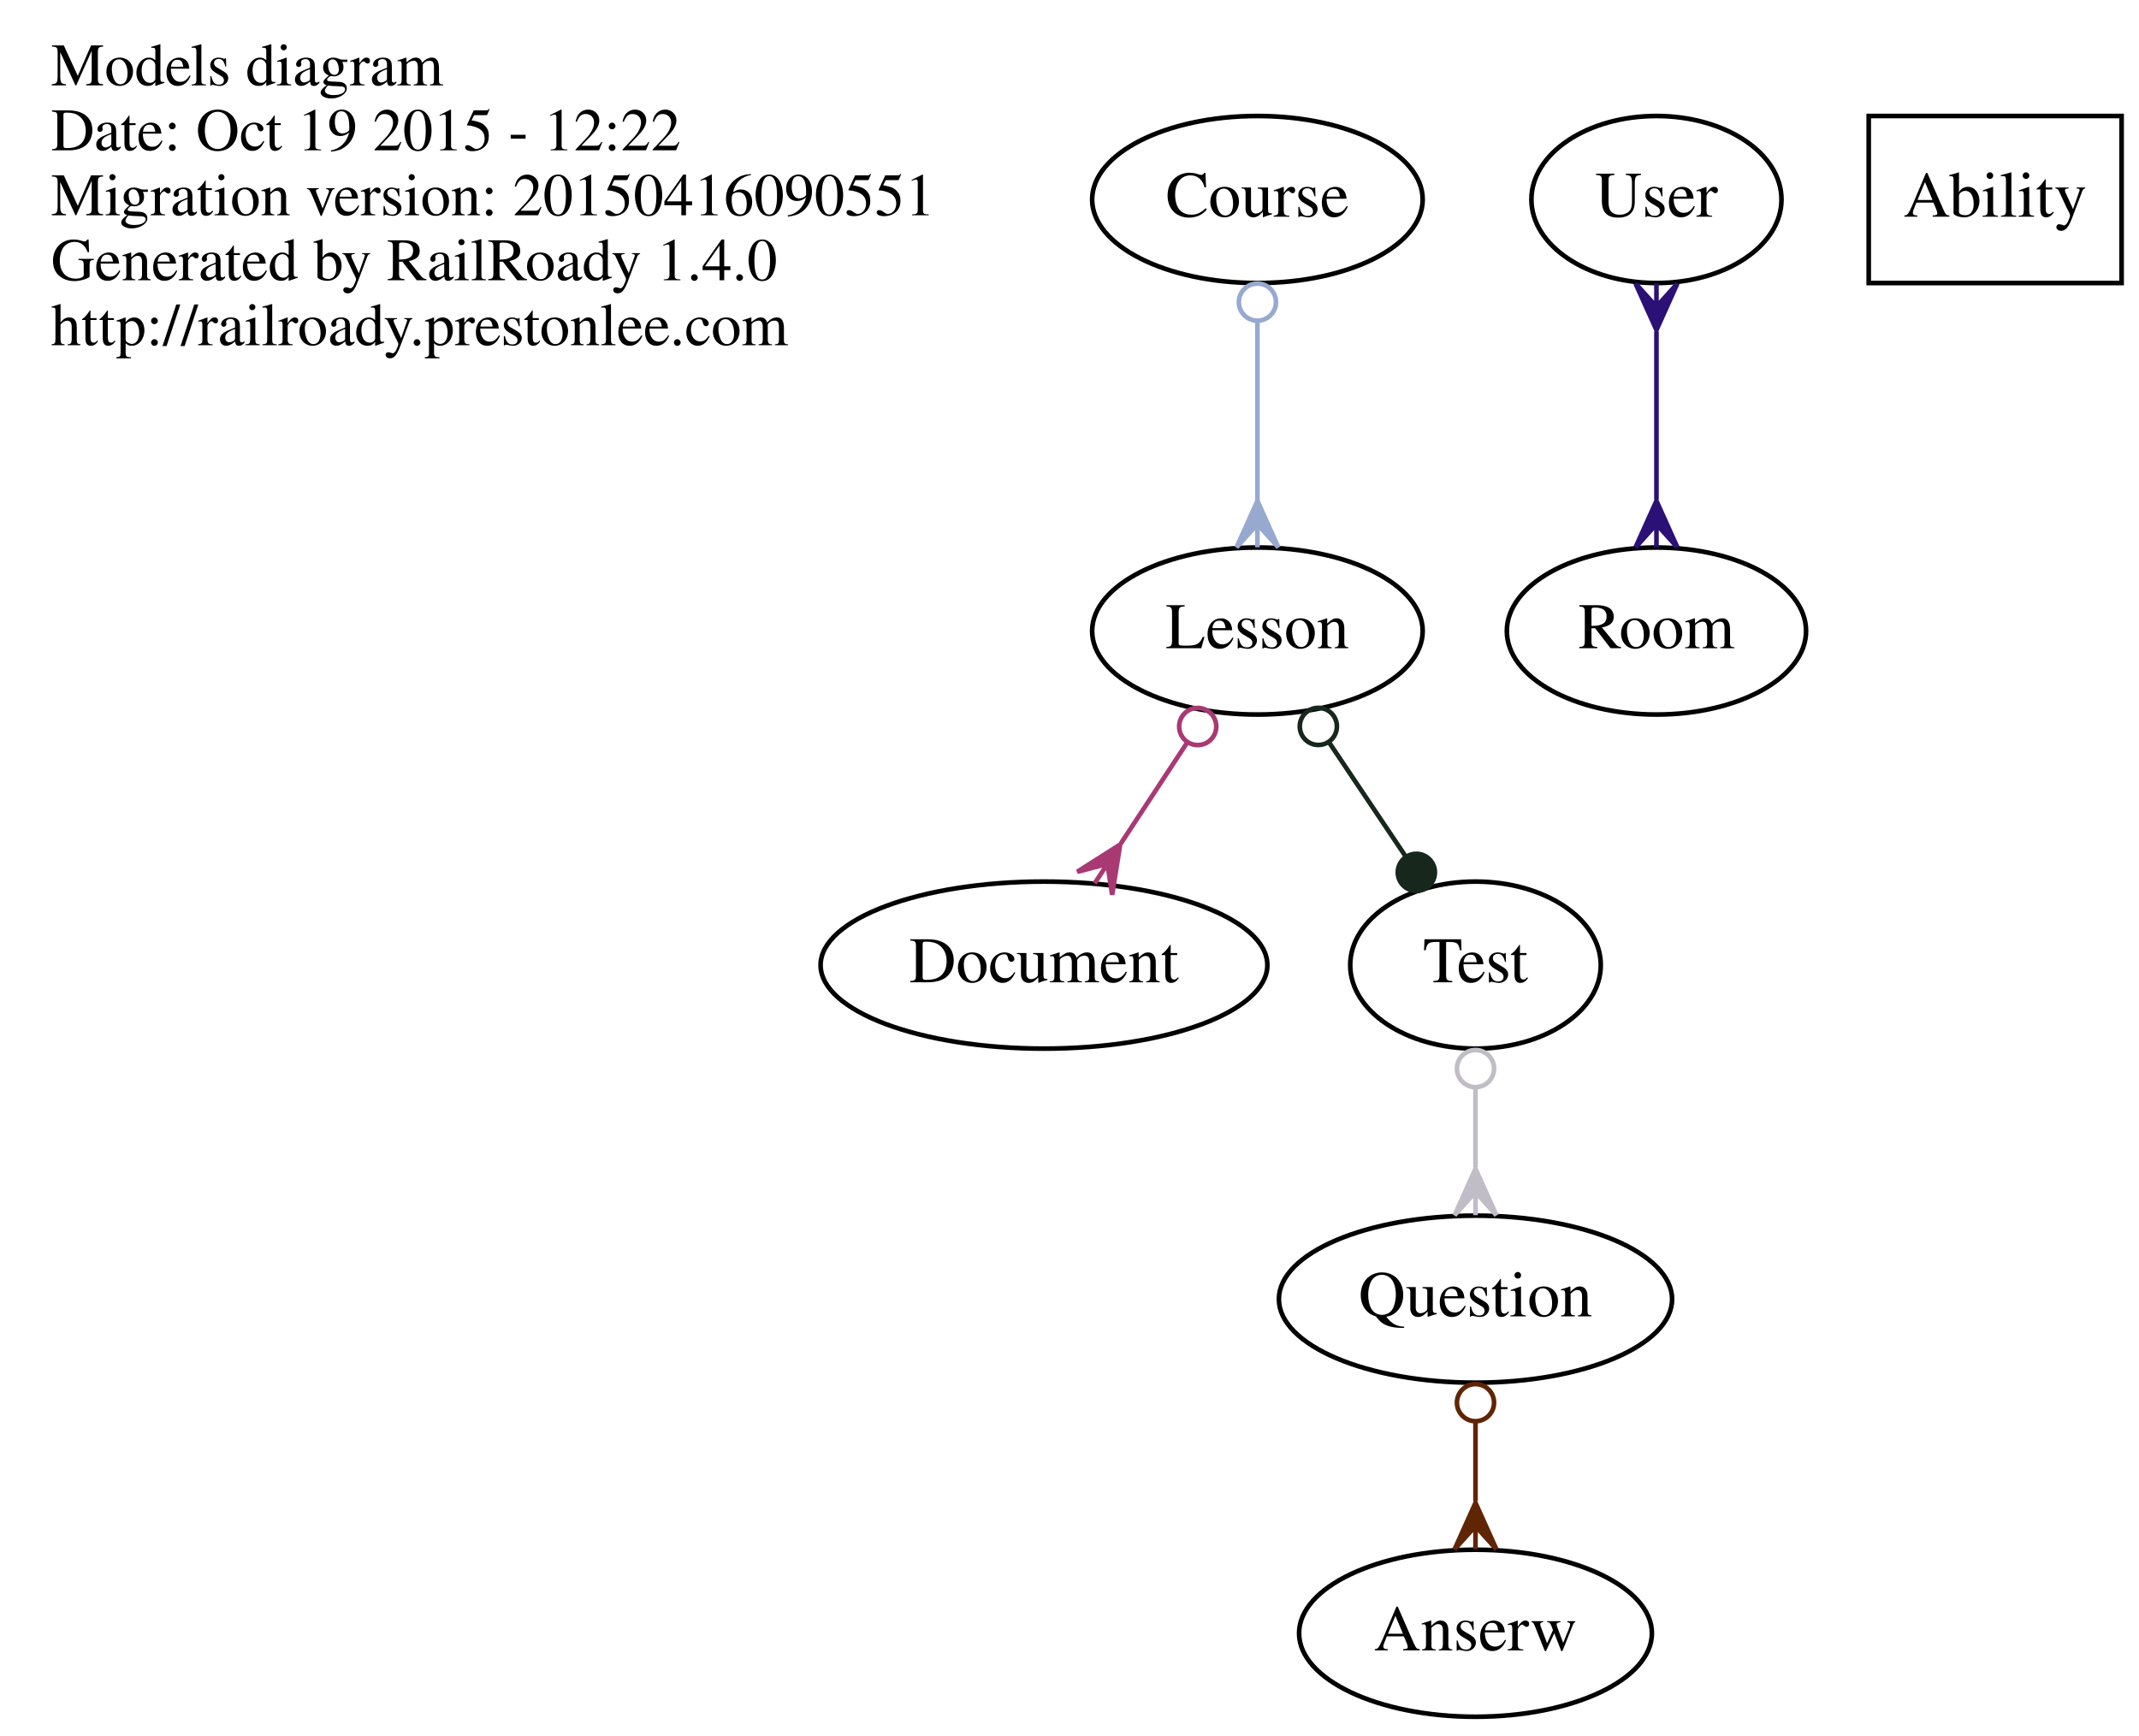
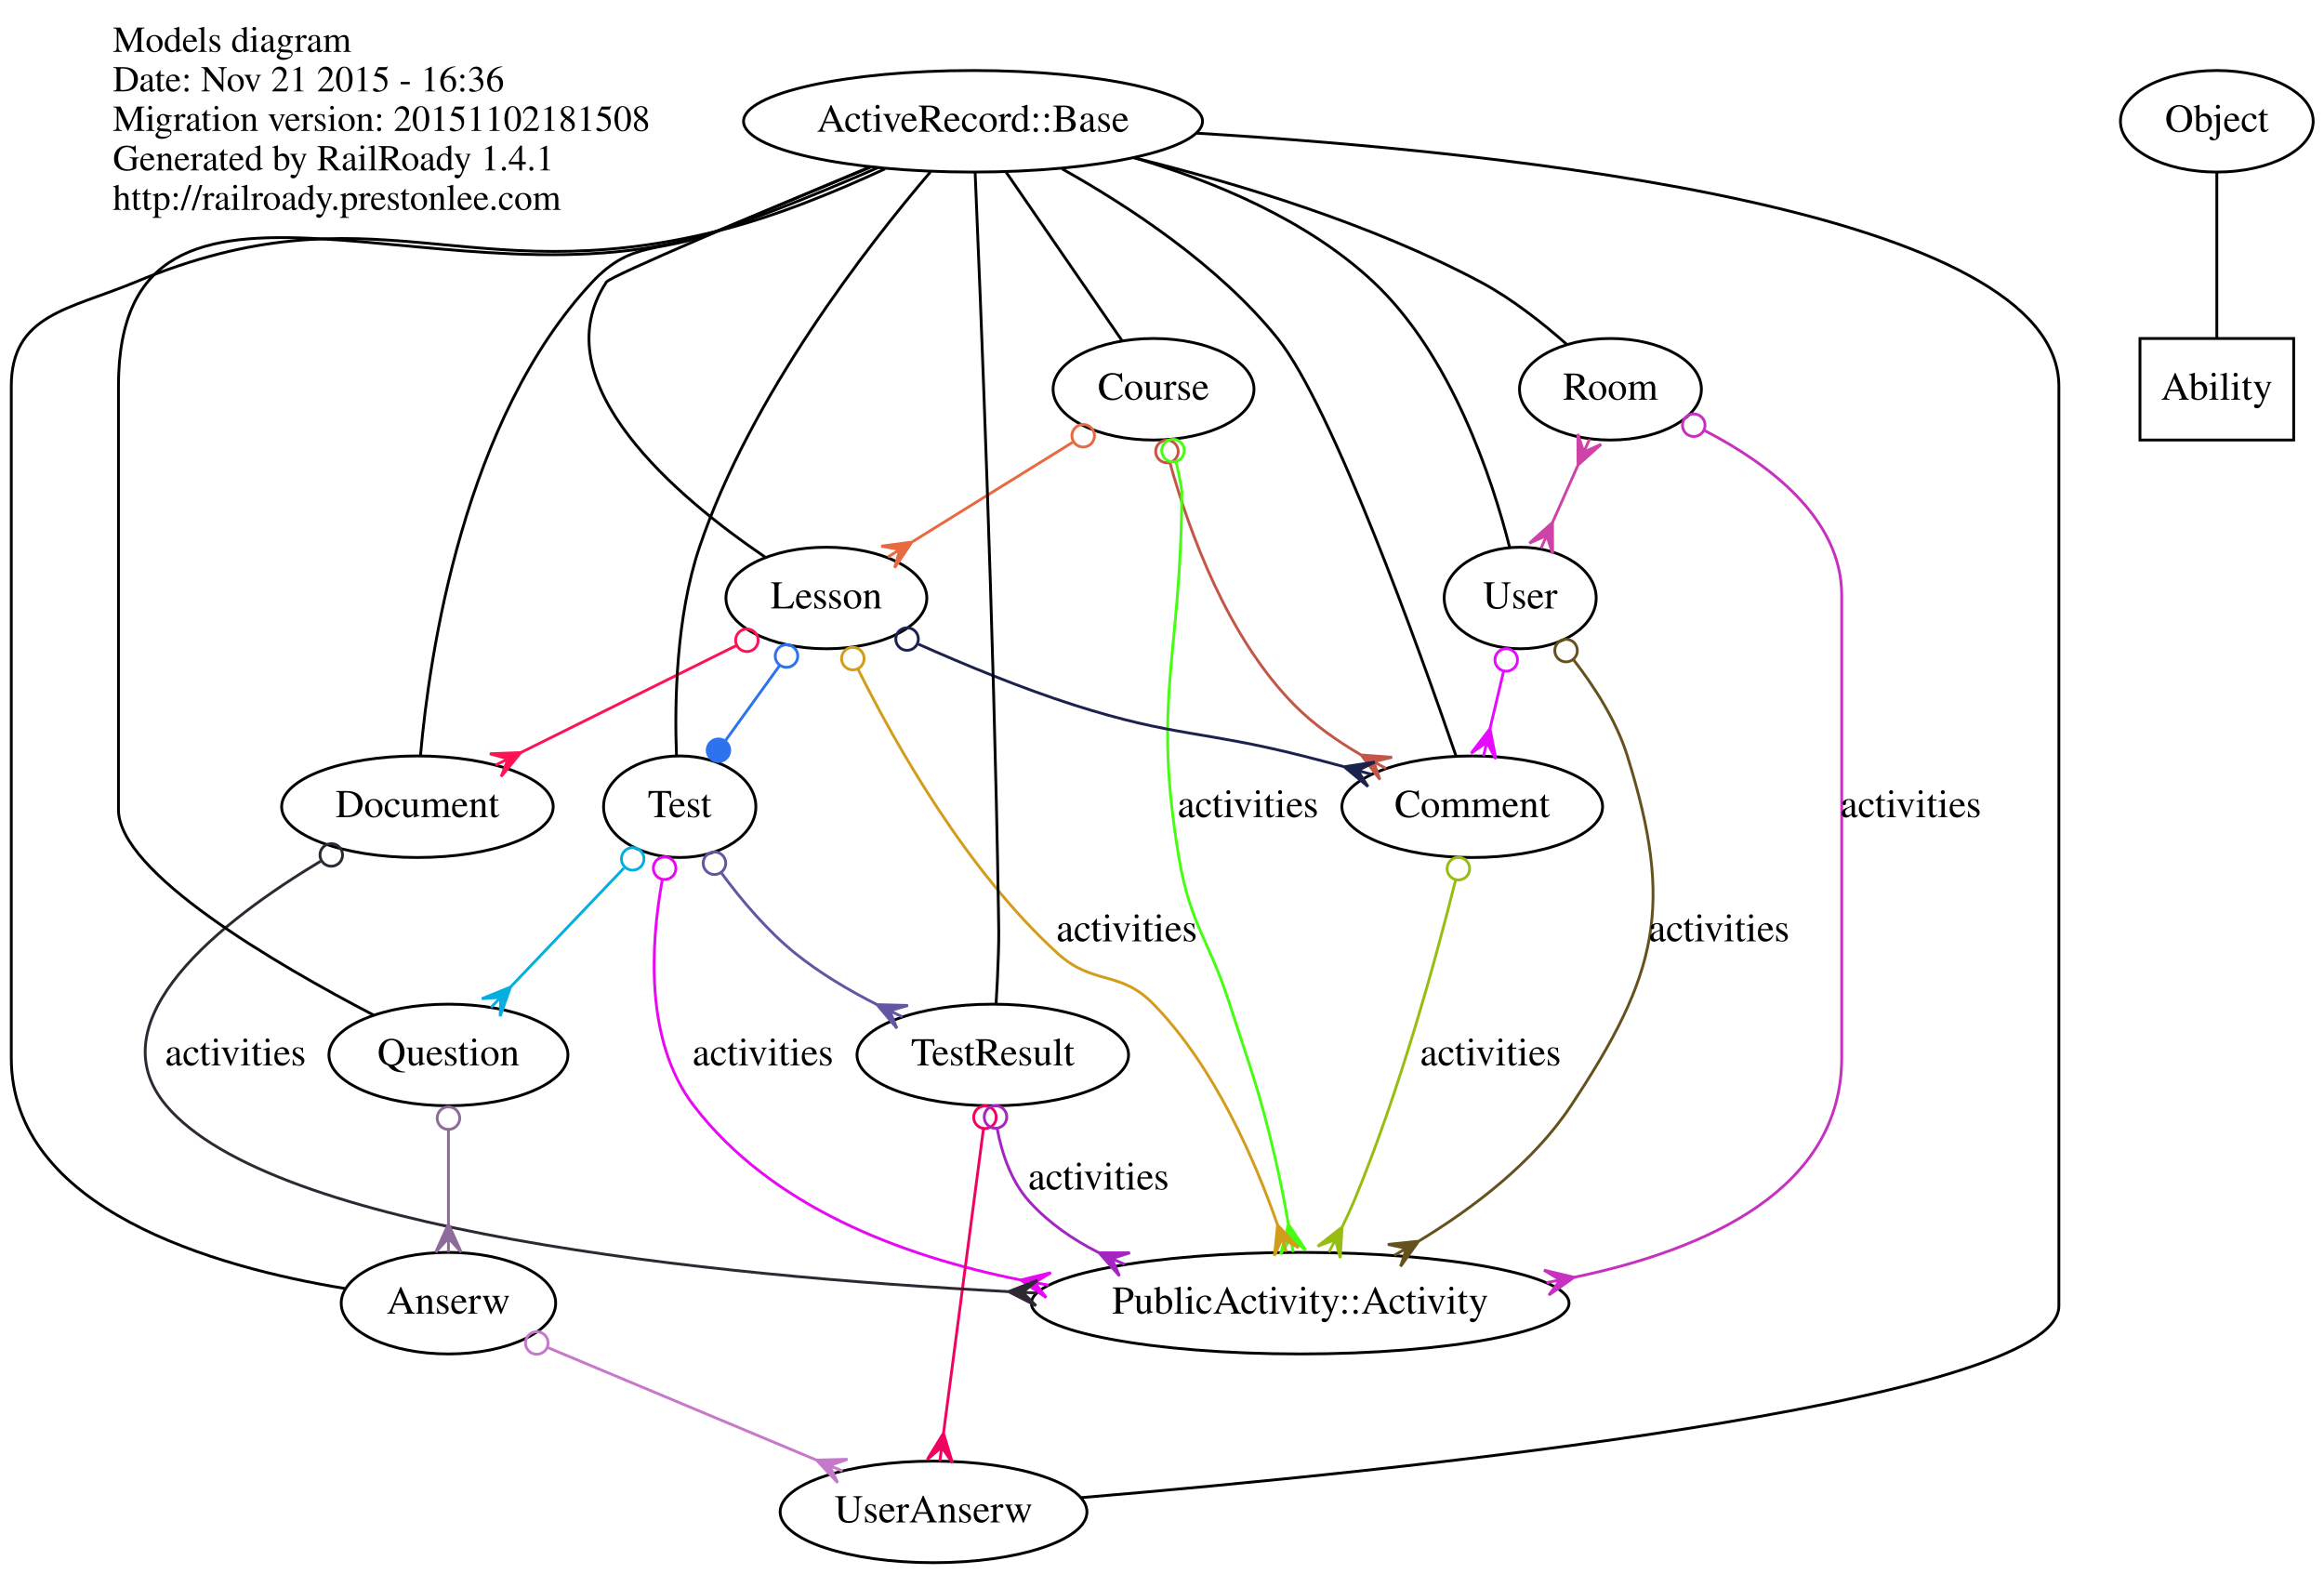
- <svg xmlns="http://www.w3.org/2000/svg" width="461pt" height="374pt" viewBox="0.00 0.00 461.00 374.00">
-   <g id="graph0" class="graph" transform="scale(1 1) rotate(0) translate(4 370)">
-     <polygon fill="none" stroke="none" points="-4,4 -4,-370 457,-370 457,4 -4,4" />
+ <svg xmlns="http://www.w3.org/2000/svg" width="824pt" height="558pt" viewBox="0.00 0.00 824.00 558.00">
+   <g id="graph0" class="graph" transform="scale(1 1) rotate(0) translate(4 554)">
+     <polygon fill="none" stroke="none" points="-4,4 -4,-554 820,-554 820,4 -4,4" />
    <g id="node1" class="node">
-       <text text-anchor="start" x="7" y="-351.6" font-family="Times,serif" font-size="13.00">Models diagram</text>
-       <text text-anchor="start" x="7" y="-337.6" font-family="Times,serif" font-size="13.00">Date: Oct 19 2015 - 12:22</text>
-       <text text-anchor="start" x="7" y="-323.6" font-family="Times,serif" font-size="13.00">Migration version: 20150416090551</text>
-       <text text-anchor="start" x="7" y="-309.6" font-family="Times,serif" font-size="13.00">Generated by RailRoady 1.4.0</text>
-       <text text-anchor="start" x="7" y="-295.6" font-family="Times,serif" font-size="13.00">http://railroady.prestonlee.com</text>
+       <text text-anchor="start" x="36" y="-535.6" font-family="Times,serif" font-size="13.00">Models diagram</text>
+       <text text-anchor="start" x="36" y="-521.6" font-family="Times,serif" font-size="13.00">Date: Nov 21 2015 - 16:36</text>
+       <text text-anchor="start" x="36" y="-507.6" font-family="Times,serif" font-size="13.00">Migration version: 20151102181508</text>
+       <text text-anchor="start" x="36" y="-493.6" font-family="Times,serif" font-size="13.00">Generated by RailRoady 1.4.1</text>
+       <text text-anchor="start" x="36" y="-479.6" font-family="Times,serif" font-size="13.00">http://railroady.prestonlee.com</text>
    </g>
    <g id="node2" class="node">
-       <ellipse fill="none" stroke="black" cx="314" cy="-90" rx="42.37" ry="18" />
-       <text text-anchor="middle" x="314" y="-86.3" font-family="Times,serif" font-size="14.00">Question</text>
+       <ellipse fill="none" stroke="black" cx="237" cy="-268" rx="27" ry="18" />
+       <text text-anchor="middle" x="237" y="-264.3" font-family="Times,serif" font-size="14.00">Test</text>
+     </g>
+     <g id="node5" class="node">
+       <ellipse fill="none" stroke="black" cx="348" cy="-180" rx="48.144" ry="18" />
+       <text text-anchor="middle" x="348" y="-176.3" font-family="Times,serif" font-size="14.00">TestResult</text>
+     </g>
+     <g id="edge3" class="edge">
+       <path fill="none" stroke="#6456a2" d="M251.798,-244.494C258.903,-234.874 268.038,-224.034 278,-216 286.664,-209.013 296.952,-202.913 306.936,-197.849" />
+       <ellipse fill="none" stroke="#6456a2" cx="249.321" cy="-247.968" rx="4" ry="4" />
+       <polygon fill="#6456a2" stroke="#6456a2" points="306.958,-197.838 317.92,-197.546 311.462,-195.666 315.965,-193.493 315.965,-193.493 315.965,-193.493 311.462,-195.666 314.01,-189.44 306.958,-197.838 306.958,-197.838" />
+     </g>
+     <g id="node10" class="node">
+       <ellipse fill="none" stroke="black" cx="155" cy="-180" rx="42.37" ry="18" />
+       <text text-anchor="middle" x="155" y="-176.3" font-family="Times,serif" font-size="14.00">Question</text>
+     </g>
+     <g id="edge2" class="edge">
+       <path fill="none" stroke="#04afdf" d="M217.21,-246.244C205.095,-233.538 189.57,-217.257 177.061,-204.137" />
+       <ellipse fill="none" stroke="#04afdf" cx="220.33" cy="-249.516" rx="4" ry="4" />
+       <polygon fill="#04afdf" stroke="#04afdf" points="176.993,-204.066 173.349,-193.723 173.543,-200.447 170.092,-196.829 170.092,-196.829 170.092,-196.829 173.543,-200.447 166.835,-199.934 176.993,-204.066 176.993,-204.066" />
+     </g>
+     <g id="node14" class="node">
+       <ellipse fill="none" stroke="black" cx="457" cy="-92" rx="95.312" ry="18" />
+       <text text-anchor="middle" x="457" y="-88.3" font-family="Times,serif" font-size="14.00">PublicActivity::Activity</text>
+     </g>
+     <g id="edge1" class="edge">
+       <path fill="none" stroke="#e808f4" d="M230.825,-242.129C226.633,-218.972 224.599,-184.705 242,-162 269.377,-126.278 315.44,-108.719 357.923,-100.216" />
+       <ellipse fill="none" stroke="#e808f4" cx="231.645" cy="-246.195" rx="4" ry="4" />
+       <polygon fill="#e808f4" stroke="#e808f4" points="357.942,-100.213 368.595,-102.815 362.858,-99.301 367.774,-98.39 367.774,-98.39 367.774,-98.39 362.858,-99.301 366.954,-93.965 357.942,-100.213 357.942,-100.213" />
+       <text text-anchor="middle" x="266.5" y="-176.3" font-family="Times,serif" font-size="14.00">activities</text>
+     </g>
+     <g id="node3" class="node">
+       <polygon fill="none" stroke="black" points="809.25,-434 754.75,-434 754.75,-398 809.25,-398 809.25,-434" />
+       <text text-anchor="middle" x="782" y="-412.3" font-family="Times,serif" font-size="14.00">Ability</text>
+     </g>
+     <g id="node4" class="node">
+       <ellipse fill="none" stroke="black" cx="405" cy="-416" rx="35.619" ry="18" />
+       <text text-anchor="middle" x="405" y="-412.3" font-family="Times,serif" font-size="14.00">Course</text>
+     </g>
+     <g id="node11" class="node">
+       <ellipse fill="none" stroke="black" cx="289" cy="-342" rx="35.619" ry="18" />
+       <text text-anchor="middle" x="289" y="-338.3" font-family="Times,serif" font-size="14.00">Lesson</text>
+     </g>
+     <g id="edge8" class="edge">
+       <path fill="none" stroke="#e76a40" d="M376.579,-397.359C359.308,-386.64 337.26,-372.955 319.607,-361.998" />
+       <ellipse fill="none" stroke="#e76a40" cx="380.055" cy="-399.517" rx="4" ry="4" />
+       <polygon fill="#e76a40" stroke="#e76a40" points="319.322,-361.82 313.198,-352.723 315.073,-359.183 310.825,-356.547 310.825,-356.547 310.825,-356.547 315.073,-359.183 308.452,-360.37 319.322,-361.82 319.322,-361.82" />
+     </g>
+     <g id="node13" class="node">
+       <ellipse fill="none" stroke="black" cx="518" cy="-268" rx="46.219" ry="18" />
+       <text text-anchor="middle" x="518" y="-264.3" font-family="Times,serif" font-size="14.00">Comment</text>
+     </g>
+     <g id="edge7" class="edge">
+       <path fill="none" stroke="#c45649" d="M410.801,-389.989C417.652,-365.36 431.238,-328.038 455,-304 461.718,-297.204 470.035,-291.348 478.399,-286.475" />
+       <ellipse fill="none" stroke="#c45649" cx="409.753" cy="-393.95" rx="4" ry="4" />
+       <polygon fill="#c45649" stroke="#c45649" points="478.632,-286.349 489.567,-285.531 483.026,-283.963 487.42,-281.577 487.42,-281.577 487.42,-281.577 483.026,-283.963 485.272,-277.622 478.632,-286.349 478.632,-286.349" />
+     </g>
+     <g id="edge6" class="edge">
+       <path fill="none" stroke="#45fe11" d="M412.969,-390.327C413.808,-386.891 414.527,-383.38 415,-380 415.123,-379.12 415.005,-378.889 415,-378 414.691,-321.11 404.565,-306.103 414,-250 418.056,-225.882 424.524,-221.286 432,-198 439.652,-174.167 442.26,-168.364 448,-144 449.814,-136.299 451.445,-127.866 452.803,-120.114" />
+       <ellipse fill="none" stroke="#45fe11" cx="411.9" cy="-394.255" rx="4" ry="4" />
+       <polygon fill="#45fe11" stroke="#45fe11" points="452.829,-119.962 458.918,-110.841 453.654,-115.03 454.479,-110.099 454.479,-110.099 454.479,-110.099 453.654,-115.03 450.041,-109.356 452.829,-119.962 452.829,-119.962" />
+       <text text-anchor="middle" x="438.5" y="-264.3" font-family="Times,serif" font-size="14.00">activities</text>
+     </g>
+     <g id="node6" class="node">
+       <ellipse fill="none" stroke="black" cx="327" cy="-18" rx="54.392" ry="18" />
+       <text text-anchor="middle" x="327" y="-14.3" font-family="Times,serif" font-size="14.00">UserAnserw</text>
+     </g>
+     <g id="edge11" class="edge">
+       <path fill="none" stroke="#f00260" d="M344.674,-153.658C340.827,-124.346 334.517,-76.276 330.57,-46.199" />
+       <ellipse fill="none" stroke="#f00260" cx="345.232" cy="-157.911" rx="4" ry="4" />
+       <polygon fill="#f00260" stroke="#f00260" points="330.533,-45.915 333.693,-35.414 329.882,-40.957 329.231,-36 329.231,-36 329.231,-36 329.882,-40.957 324.769,-36.585 330.533,-45.915 330.533,-45.915" />
+     </g>
+     <g id="edge10" class="edge">
+       <path fill="none" stroke="#a326c2" d="M349.558,-153.898C351.276,-144.809 354.617,-135.055 361,-128 367.784,-120.501 376.306,-114.607 385.456,-109.974" />
+       <ellipse fill="none" stroke="#a326c2" cx="348.967" cy="-158.003" rx="4" ry="4" />
+       <polygon fill="#a326c2" stroke="#a326c2" points="385.667,-109.878 396.632,-109.847 390.22,-107.814 394.774,-105.749 394.774,-105.749 394.774,-105.749 390.22,-107.814 392.916,-101.65 385.667,-109.878 385.667,-109.878" />
+       <text text-anchor="middle" x="385.5" y="-132.3" font-family="Times,serif" font-size="14.00">activities</text>
    </g>
    <g id="node7" class="node">
-       <ellipse fill="none" stroke="black" cx="314" cy="-18" rx="38.021" ry="18" />
-       <text text-anchor="middle" x="314" y="-14.3" font-family="Times,serif" font-size="14.00">Anserw</text>
-     </g>
-     <g id="edge1" class="edge">
-       <path fill="none" stroke="#602505" d="M314,-63.64C314,-58.063 314,-52.132 314,-46.476" />
-       <ellipse fill="none" stroke="#602505" cx="314" cy="-67.697" rx="4" ry="4" />
-       <polygon fill="#602505" stroke="#602505" points="314,-46.104 318.5,-36.104 314,-41.104 314,-36.104 314,-36.104 314,-36.104 314,-41.104 309.5,-36.104 314,-46.104 314,-46.104" />
-     </g>
-     <g id="node3" class="node">
-       <ellipse fill="none" stroke="black" cx="267" cy="-327" rx="35.619" ry="18" />
-       <text text-anchor="middle" x="267" y="-323.3" font-family="Times,serif" font-size="14.00">Course</text>
+       <ellipse fill="none" stroke="black" cx="567" cy="-416" rx="32.246" ry="18" />
+       <text text-anchor="middle" x="567" y="-412.3" font-family="Times,serif" font-size="14.00">Room</text>
+     </g>
+     <g id="node9" class="node">
+       <ellipse fill="none" stroke="black" cx="535" cy="-342" rx="26.949" ry="18" />
+       <text text-anchor="middle" x="535" y="-338.3" font-family="Times,serif" font-size="14.00">User</text>
+     </g>
+     <g id="edge15" class="edge">
+       <path fill="none" stroke="#cd44a6" d="M555.436,-388.981C552.511,-382.399 549.371,-375.334 546.451,-368.764" />
+       <polygon fill="#cd44a6" stroke="#cd44a6" points="555.517,-389.163 555.466,-400.128 557.547,-393.732 559.578,-398.301 559.578,-398.301 559.578,-398.301 557.547,-393.732 563.69,-396.473 555.517,-389.163 555.517,-389.163" />
+       <polygon fill="#cd44a6" stroke="#cd44a6" points="546.443,-368.747 546.494,-357.781 544.412,-364.178 542.382,-359.609 542.382,-359.609 542.382,-359.609 544.412,-364.178 538.269,-361.436 546.443,-368.747 546.443,-368.747" />
+     </g>
+     <g id="edge14" class="edge">
+       <path fill="none" stroke="#c631bf" d="M600.175,-401.472C622.919,-389.753 649,-370.352 649,-343 649,-343 649,-343 649,-179 649,-132.614 601.747,-111.086 554.124,-101.169" />
+       <ellipse fill="none" stroke="#c631bf" cx="596.539" cy="-403.25" rx="4" ry="4" />
+       <polygon fill="#c631bf" stroke="#c631bf" points="554.112,-101.166 545.141,-94.861 549.202,-100.223 544.292,-99.28 544.292,-99.28 544.292,-99.28 549.202,-100.223 543.443,-103.699 554.112,-101.166 554.112,-101.166" />
+       <text text-anchor="middle" x="673.5" y="-264.3" font-family="Times,serif" font-size="14.00">activities</text>
    </g>
    <g id="node8" class="node">
-       <ellipse fill="none" stroke="black" cx="267" cy="-234" rx="35.619" ry="18" />
-       <text text-anchor="middle" x="267" y="-230.3" font-family="Times,serif" font-size="14.00">Lesson</text>
-     </g>
-     <g id="edge2" class="edge">
-       <path fill="none" stroke="#98a9d0" d="M267,-300.729C267,-288.725 267,-274.362 267,-262.129" />
-       <ellipse fill="none" stroke="#98a9d0" cx="267" cy="-304.884" rx="4" ry="4" />
-       <polygon fill="#98a9d0" stroke="#98a9d0" points="267,-262.04 271.5,-252.04 267,-257.04 267,-252.04 267,-252.04 267,-252.04 267,-257.04 262.5,-252.04 267,-262.04 267,-262.04" />
-     </g>
-     <g id="node4" class="node">
-       <ellipse fill="none" stroke="black" cx="221" cy="-162" rx="48.144" ry="18" />
-       <text text-anchor="middle" x="221" y="-158.3" font-family="Times,serif" font-size="14.00">Document</text>
-     </g>
-     <g id="node5" class="node">
-       <ellipse fill="none" stroke="black" cx="353" cy="-327" rx="26.949" ry="18" />
-       <text text-anchor="middle" x="353" y="-323.3" font-family="Times,serif" font-size="14.00">User</text>
-     </g>
-     <g id="node10" class="node">
-       <ellipse fill="none" stroke="black" cx="353" cy="-234" rx="32.246" ry="18" />
-       <text text-anchor="middle" x="353" y="-230.3" font-family="Times,serif" font-size="14.00">Room</text>
-     </g>
-     <g id="edge3" class="edge">
-       <path fill="none" stroke="#2b1075" d="M353,-298.549C353,-287.083 353,-273.792 353,-262.339" />
-       <polygon fill="#2b1075" stroke="#2b1075" points="353,-298.884 348.5,-308.884 353,-303.884 353,-308.884 353,-308.884 353,-308.884 353,-303.884 357.5,-308.884 353,-298.884 353,-298.884" />
-       <polygon fill="#2b1075" stroke="#2b1075" points="353,-262.04 357.5,-252.04 353,-257.04 353,-252.04 353,-252.04 353,-252.04 353,-257.04 348.5,-252.04 353,-262.04 353,-262.04" />
-     </g>
-     <g id="node6" class="node">
-       <polygon fill="none" stroke="black" points="453.25,-345 398.75,-345 398.75,-309 453.25,-309 453.25,-345" />
-       <text text-anchor="middle" x="426" y="-323.3" font-family="Times,serif" font-size="14.00">Ability</text>
+       <ellipse fill="none" stroke="black" cx="144" cy="-268" rx="48.144" ry="18" />
+       <text text-anchor="middle" x="144" y="-264.3" font-family="Times,serif" font-size="14.00">Document</text>
+     </g>
+     <g id="edge17" class="edge">
+       <path fill="none" stroke="#2f2732" d="M109.66,-248.682C74.797,-227.749 29.333,-192.448 55,-162 92.472,-117.549 247.263,-101.733 353.456,-96.107" />
+       <ellipse fill="none" stroke="#2f2732" cx="113.457" cy="-250.904" rx="4" ry="4" />
+       <polygon fill="#2f2732" stroke="#2f2732" points="353.588,-96.1 363.803,-100.088 358.582,-95.847 363.575,-95.594 363.575,-95.594 363.575,-95.594 358.582,-95.847 363.347,-91.099 353.588,-96.1 353.588,-96.1" />
+       <text text-anchor="middle" x="79.5" y="-176.3" font-family="Times,serif" font-size="14.00">activities</text>
+     </g>
+     <g id="edge20" class="edge">
+       <path fill="none" stroke="#e50bfd" d="M529.089,-315.965C527.551,-309.452 525.888,-302.41 524.33,-295.809" />
+       <ellipse fill="none" stroke="#e50bfd" cx="530.052" cy="-320.044" rx="4" ry="4" />
+       <polygon fill="#e50bfd" stroke="#e50bfd" points="524.298,-295.673 526.379,-284.906 523.149,-290.807 522,-285.941 522,-285.941 522,-285.941 523.149,-290.807 517.62,-286.975 524.298,-295.673 524.298,-295.673" />
+     </g>
+     <g id="edge19" class="edge">
+       <path fill="none" stroke="#65511e" d="M553.845,-320.182C561.356,-310.515 569.126,-298.423 573,-286 589.62,-232.708 583.851,-208.524 553,-162 539.682,-141.917 518.389,-125.742 499.236,-114.114" />
+       <ellipse fill="none" stroke="#65511e" cx="551.262" cy="-323.358" rx="4" ry="4" />
+       <polygon fill="#65511e" stroke="#65511e" points="498.979,-113.965 492.601,-105.046 494.658,-111.45 490.337,-108.935 490.337,-108.935 490.337,-108.935 494.658,-111.45 488.073,-112.824 498.979,-113.965 498.979,-113.965" />
+       <text text-anchor="middle" x="605.5" y="-220.3" font-family="Times,serif" font-size="14.00">activities</text>
+     </g>
+     <g id="node12" class="node">
+       <ellipse fill="none" stroke="black" cx="155" cy="-92" rx="38.021" ry="18" />
+       <text text-anchor="middle" x="155" y="-88.3" font-family="Times,serif" font-size="14.00">Anserw</text>
+     </g>
+     <g id="edge22" class="edge">
+       <path fill="none" stroke="#8d6c99" d="M155,-153.339C155,-142.855 155,-130.718 155,-120.091" />
+       <ellipse fill="none" stroke="#8d6c99" cx="155" cy="-157.597" rx="4" ry="4" />
+       <polygon fill="#8d6c99" stroke="#8d6c99" points="155,-120.084 159.5,-110.084 155,-115.084 155,-110.084 155,-110.084 155,-110.084 155,-115.084 150.5,-110.084 155,-120.084 155,-120.084" />
+     </g>
+     <g id="edge25" class="edge">
+       <path fill="none" stroke="#2e73ee" d="M272.515,-318.174C266.317,-309.593 259.283,-299.854 253.12,-291.319" />
+       <ellipse fill="none" stroke="#2e73ee" cx="274.858" cy="-321.419" rx="4" ry="4" />
+       <ellipse fill="#2e73ee" stroke="#2e73ee" cx="250.738" cy="-288.021" rx="4" ry="4" />
+     </g>
+     <g id="edge26" class="edge">
+       <path fill="none" stroke="#fd1354" d="M257.146,-325.183C234.584,-313.98 204.264,-298.924 180.69,-287.218" />
+       <ellipse fill="none" stroke="#fd1354" cx="260.82" cy="-327.007" rx="4" ry="4" />
+       <polygon fill="#fd1354" stroke="#fd1354" points="180.649,-287.198 173.694,-278.72 176.171,-284.974 171.692,-282.751 171.692,-282.751 171.692,-282.751 176.171,-284.974 169.691,-286.781 180.649,-287.198 180.649,-287.198" />
+     </g>
+     <g id="edge27" class="edge">
+       <path fill="none" stroke="#1c214e" d="M321.655,-325.62C338.01,-318.344 358.272,-309.965 377,-304 412.139,-292.808 422.245,-295.03 458,-286 462.674,-284.819 467.538,-283.535 472.384,-282.219" />
+       <ellipse fill="none" stroke="#1c214e" cx="317.61" cy="-327.443" rx="4" ry="4" />
+       <polygon fill="#1c214e" stroke="#1c214e" points="472.6,-282.159 483.437,-283.833 477.419,-280.828 482.239,-279.496 482.239,-279.496 482.239,-279.496 477.419,-280.828 481.04,-275.158 472.6,-282.159 472.6,-282.159" />
+     </g>
+     <g id="edge24" class="edge">
+       <path fill="none" stroke="#d29d1b" d="M300.154,-316.895C313.738,-289.628 338.898,-245.227 371,-216 383.643,-204.489 393.075,-210.253 405,-198 426.629,-175.778 440.937,-142.789 448.974,-119.736" />
+       <ellipse fill="none" stroke="#d29d1b" cx="298.388" cy="-320.51" rx="4" ry="4" />
+       <polygon fill="#d29d1b" stroke="#d29d1b" points="448.982,-119.712 456.405,-111.64 450.558,-114.967 452.134,-110.222 452.134,-110.222 452.134,-110.222 450.558,-114.967 447.863,-108.804 448.982,-119.712 448.982,-119.712" />
+       <text text-anchor="middle" x="395.5" y="-220.3" font-family="Times,serif" font-size="14.00">activities</text>
+     </g>
+     <g id="edge29" class="edge">
+       <path fill="none" stroke="#c678ca" d="M190.126,-76.296C217.684,-64.76 256.124,-48.669 285.253,-36.475" />
+       <ellipse fill="none" stroke="#c678ca" cx="186.325" cy="-77.887" rx="4" ry="4" />
+       <polygon fill="#c678ca" stroke="#c678ca" points="285.521,-36.363 296.484,-36.653 290.134,-34.432 294.746,-32.502 294.746,-32.502 294.746,-32.502 290.134,-34.432 293.008,-28.351 285.521,-36.363 285.521,-36.363" />
+     </g>
+     <g id="edge31" class="edge">
+       <path fill="none" stroke="#97bd12" d="M512.124,-242.144C505.08,-213.916 492.173,-166.749 476,-128 474.787,-125.095 473.405,-122.116 471.952,-119.181" />
+       <ellipse fill="none" stroke="#97bd12" cx="513.082" cy="-246.039" rx="4" ry="4" />
+       <polygon fill="#97bd12" stroke="#97bd12" points="471.835,-118.958 471.174,-108.012 469.512,-114.531 467.189,-110.103 467.189,-110.103 467.189,-110.103 469.512,-114.531 463.204,-112.194 471.835,-118.958 471.835,-118.958" />
+       <text text-anchor="middle" x="524.5" y="-176.3" font-family="Times,serif" font-size="14.00">activities</text>
+     </g>
+     <g id="node15" class="node">
+       <ellipse fill="none" stroke="black" cx="341" cy="-511" rx="81.365" ry="18" />
+       <text text-anchor="middle" x="341" y="-507.3" font-family="Times,serif" font-size="14.00">ActiveRecord::Base</text>
+     </g>
+     <g id="edge4" class="edge">
+       <path fill="none" stroke="black" d="M325.894,-493.051C303.459,-466.733 262.044,-413.48 244,-360 235.693,-335.377 235.156,-304.956 235.844,-286.271" />
+     </g>
+     <g id="edge9" class="edge">
+       <path fill="none" stroke="black" d="M352.739,-492.942C364.431,-475.952 382.253,-450.054 393.765,-433.326" />
+     </g>
+     <g id="edge12" class="edge">
+       <path fill="none" stroke="black" d="M341.752,-492.762C343.614,-449.126 348.402,-330.738 350,-232 350.115,-224.89 350.203,-223.108 350,-216 349.833,-210.16 349.51,-203.778 349.172,-198.081" />
+     </g>
+     <g id="edge13" class="edge">
+       <path fill="none" stroke="black" d="M420.305,-506.782C533.009,-500.01 726,-479.316 726,-417 726,-417 726,-417 726,-91 726,-56.157 487.316,-32.141 379.162,-23.047" />
+     </g>
+     <g id="edge16" class="edge">
+       <path fill="none" stroke="black" d="M397.898,-498.117C434.437,-489.104 482.151,-474.697 521,-454 532.035,-448.121 543,-439.442 551.455,-431.967" />
+     </g>
+     <g id="edge18" class="edge">
+       <path fill="none" stroke="black" d="M304.714,-494.777C288.056,-487.806 268.038,-479.455 250,-472 230.474,-463.929 220.447,-469.417 206,-454 160.371,-405.307 148.253,-322.002 145.091,-286.191" />
+     </g>
+     <g id="edge21" class="edge">
+       <path fill="none" stroke="black" d="M397.97,-498.125C426.355,-489.779 459.533,-476.045 483,-454 510.763,-427.919 525.125,-384.042 531.252,-360.007" />
+     </g>
+     <g id="edge23" class="edge">
+       <path fill="none" stroke="black" d="M307.299,-494.584C290.33,-487.168 269.309,-478.5 250,-472 157.745,-440.945 38,-514.341 38,-417 38,-417 38,-417 38,-267 38,-244.69 93.931,-212.119 128.451,-194.141" />
+     </g>
+     <g id="edge28" class="edge">
+       <path fill="none" stroke="black" d="M304.615,-494.892C266.647,-479.044 212.402,-456.13 211,-454 187.436,-418.192 236.801,-377.195 267.309,-356.486" />
+     </g>
+     <g id="edge30" class="edge">
+       <path fill="none" stroke="black" d="M309.81,-494.157C292.609,-486.149 270.614,-477.074 250,-472 160.76,-450.032 128.892,-489.211 44,-454 20.399,-444.211 0,-442.551 0,-417 0,-417 0,-417 0,-179 0,-125.145 72.432,-104.732 118.267,-97.206" />
+     </g>
+     <g id="edge32" class="edge">
+       <path fill="none" stroke="black" d="M372.562,-494.143C396.295,-480.856 428.178,-459.916 449,-434 468.399,-409.855 499.467,-323.137 512.235,-286.036" />
+     </g>
+     <g id="node16" class="node">
+       <ellipse fill="none" stroke="black" cx="782" cy="-511" rx="34.171" ry="18" />
+       <text text-anchor="middle" x="782" y="-507.3" font-family="Times,serif" font-size="14.00">Object</text>
    </g>
    <g id="edge5" class="edge">
-       <path fill="none" stroke="#a93973" d="M251.803,-209.874C247.236,-202.924 242.203,-195.265 237.552,-188.188" />
-       <ellipse fill="none" stroke="#a93973" cx="254.134" cy="-213.422" rx="4" ry="4" />
-       <polygon fill="#a93973" stroke="#a93973" points="237.422,-187.99 235.691,-177.162 234.676,-183.812 231.931,-179.633 231.931,-179.633 231.931,-179.633 234.676,-183.812 228.17,-182.105 237.422,-187.99 237.422,-187.99" />
-     </g>
-     <g id="node9" class="node">
-       <ellipse fill="none" stroke="black" cx="314" cy="-162" rx="27" ry="18" />
-       <text text-anchor="middle" x="314" y="-158.3" font-family="Times,serif" font-size="14.00">Test</text>
-     </g>
-     <g id="edge4" class="edge">
-       <path fill="none" stroke="#17271c" d="M282.469,-209.961C287.744,-202.105 293.632,-193.335 298.879,-185.521" />
-       <ellipse fill="none" stroke="#17271c" cx="280.131" cy="-213.444" rx="4" ry="4" />
-       <ellipse fill="#17271c" stroke="#17271c" cx="301.252" cy="-181.987" rx="4" ry="4" />
-     </g>
-     <g id="edge6" class="edge">
-       <path fill="none" stroke="#c0bdc6" d="M314,-135.64C314,-130.063 314,-124.132 314,-118.476" />
-       <ellipse fill="none" stroke="#c0bdc6" cx="314" cy="-139.697" rx="4" ry="4" />
-       <polygon fill="#c0bdc6" stroke="#c0bdc6" points="314,-118.104 318.5,-108.104 314,-113.104 314,-108.104 314,-108.104 314,-108.104 314,-113.104 309.5,-108.104 314,-118.104 314,-118.104" />
+       <path fill="none" stroke="black" d="M782,-492.942C782,-476.267 782,-451.01 782,-434.264" />
    </g>
  </g>
</svg>
